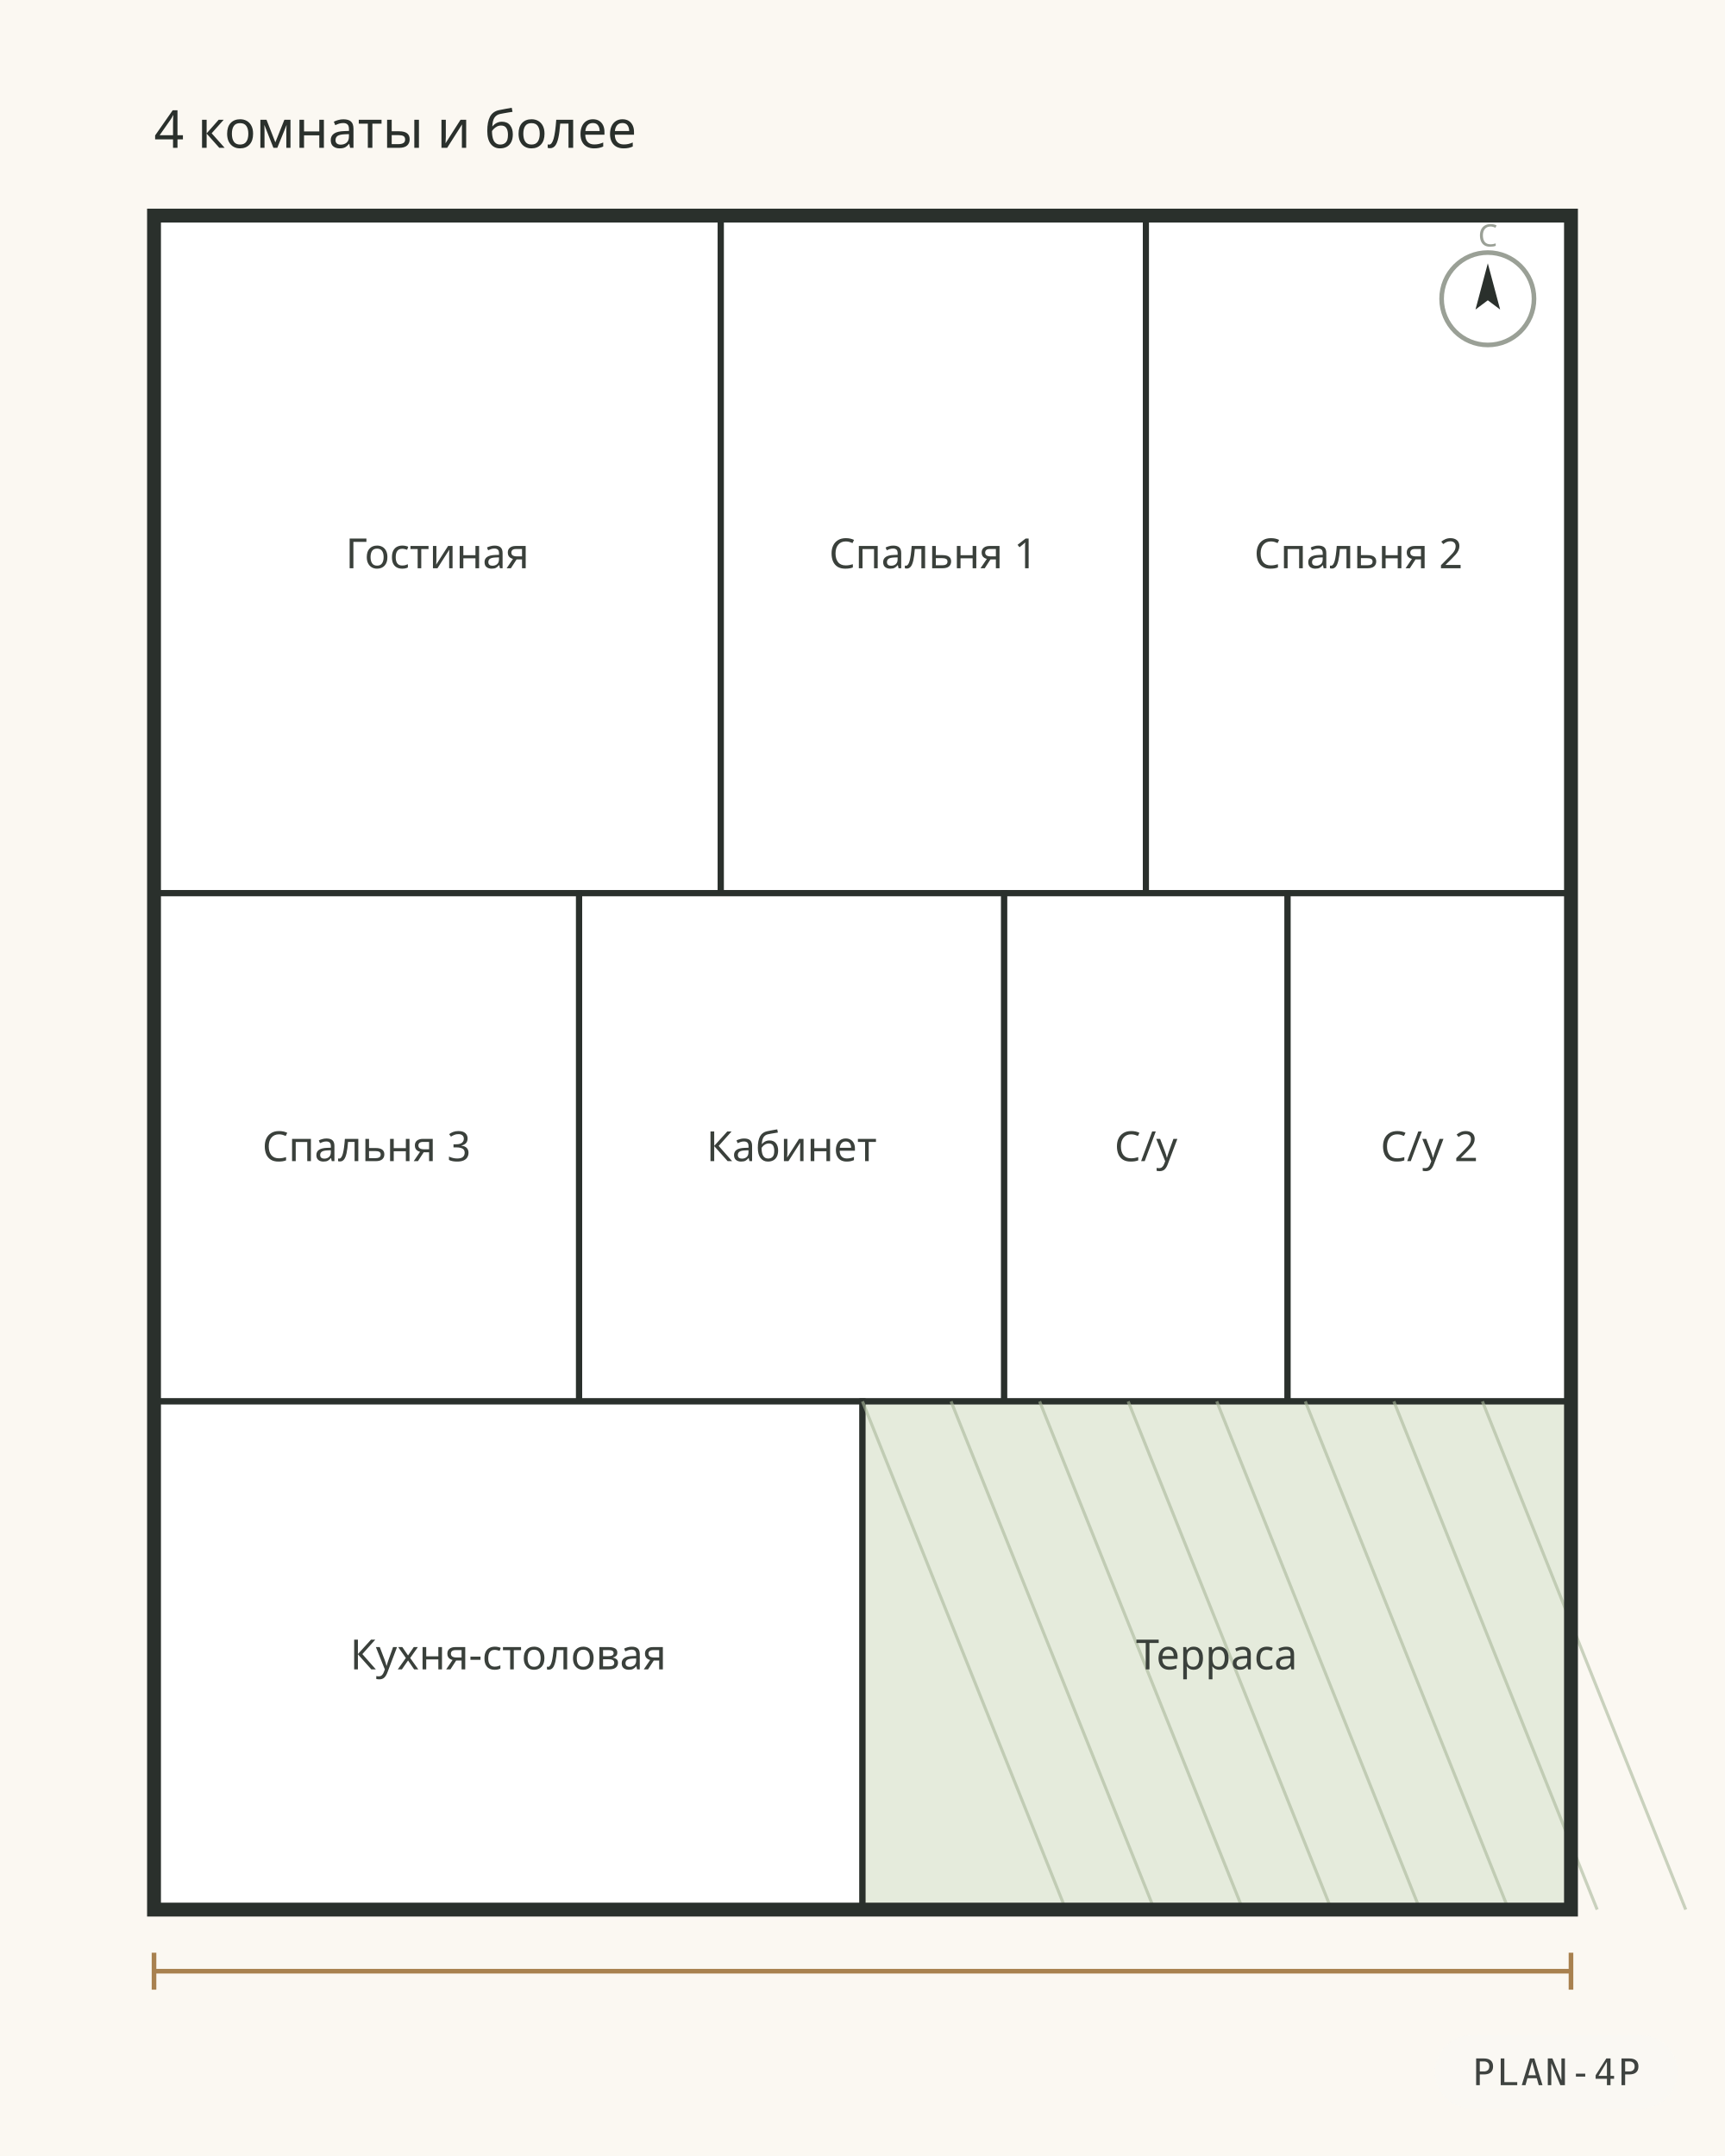
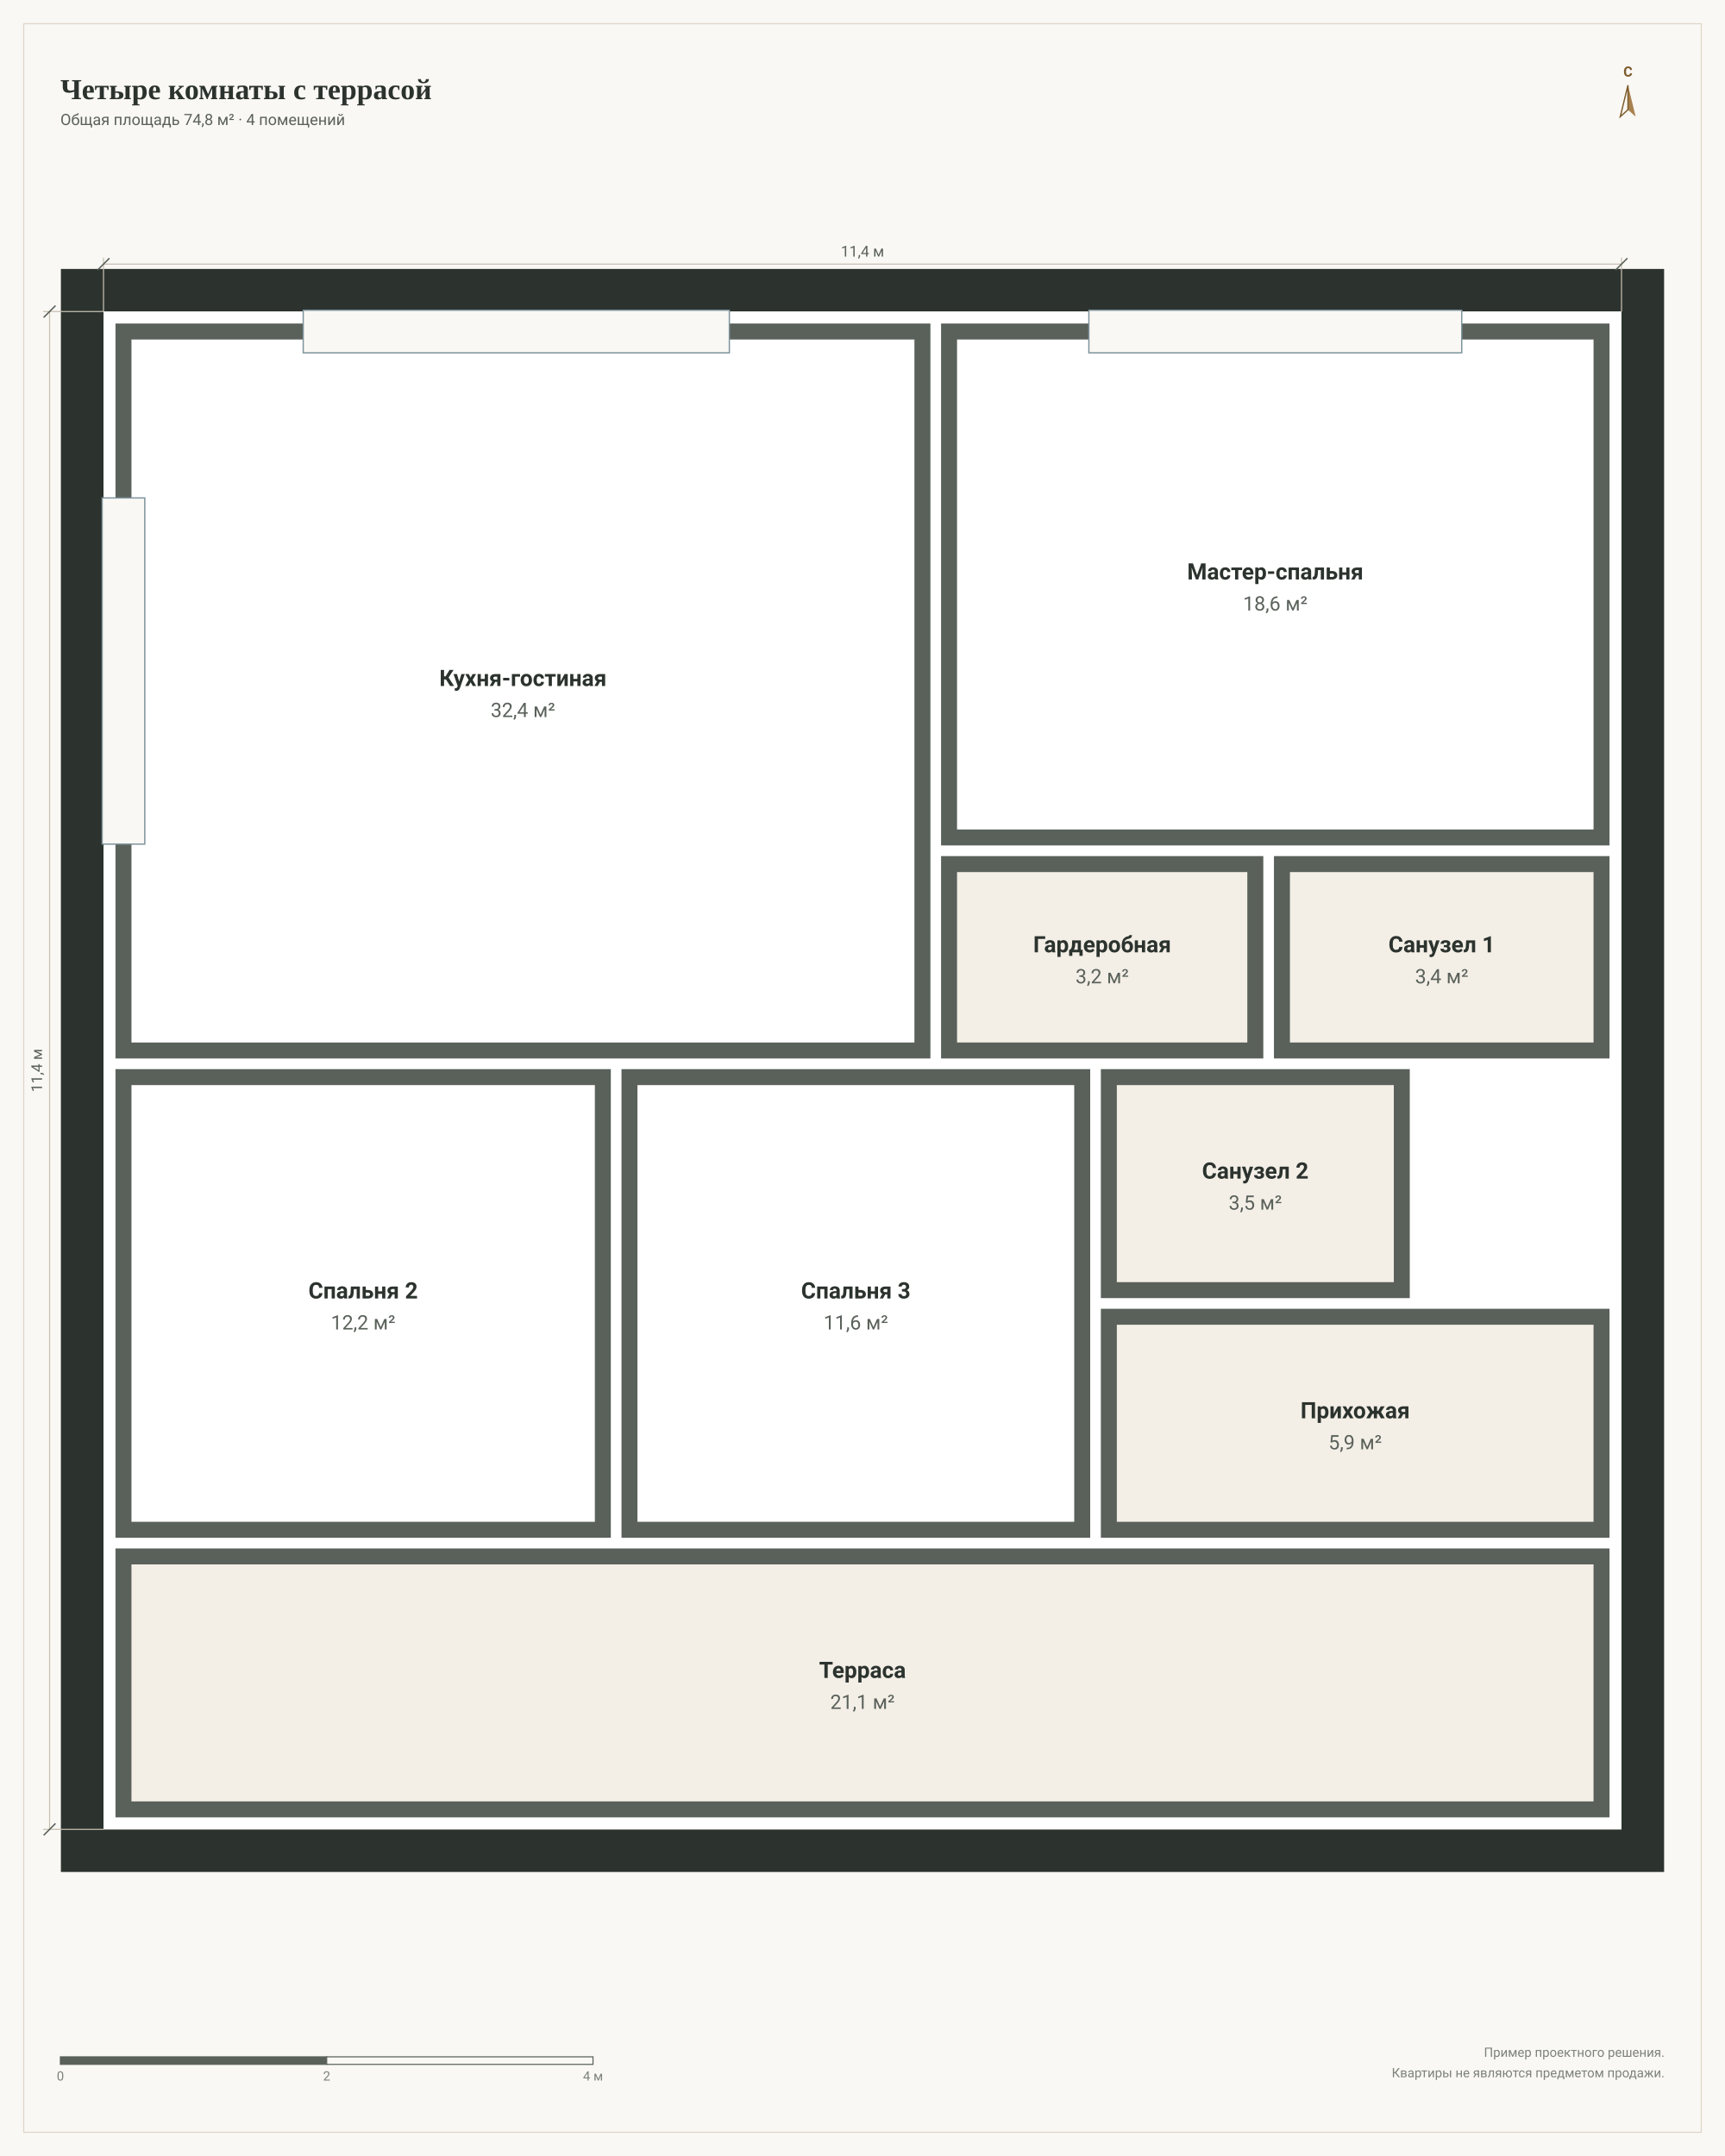
- <svg xmlns="http://www.w3.org/2000/svg" viewBox="0 0 1120 1400" width="1120" height="1400" role="img" aria-label="Схема планировки: 4 комнаты и более" preserveAspectRatio="xMidYMid slice">
-   <rect width="1120" height="1400" fill="#FBF8F2" />
-   <text x="100" y="96" font-family="'Segoe UI', system-ui, sans-serif" font-size="34" fill="#2A302C">4 комнаты и более</text>
-   <rect x="100" y="140" width="920" height="1100" fill="#F2EDE3" />
-   <rect x="100.0" y="140.0" width="368.0" height="440.0" fill="#FFFFFF" stroke="#2A302C" stroke-width="4" />
-   <text x="284.0" y="369.0" text-anchor="middle" font-family="'Segoe UI', system-ui, sans-serif" font-size="27" fill="#3A403B">Гостиная</text>
-   <rect x="468.0" y="140.0" width="276.0" height="440.0" fill="#FFFFFF" stroke="#2A302C" stroke-width="4" />
-   <text x="606.0" y="369.0" text-anchor="middle" font-family="'Segoe UI', system-ui, sans-serif" font-size="27" fill="#3A403B">Спальня 1</text>
-   <rect x="744.0" y="140.0" width="276.0" height="440.0" fill="#FFFFFF" stroke="#2A302C" stroke-width="4" />
-   <text x="882.0" y="369.0" text-anchor="middle" font-family="'Segoe UI', system-ui, sans-serif" font-size="27" fill="#3A403B">Спальня 2</text>
-   <rect x="100.0" y="580.0" width="276.0" height="330.0" fill="#FFFFFF" stroke="#2A302C" stroke-width="4" />
-   <text x="238.0" y="754.0" text-anchor="middle" font-family="'Segoe UI', system-ui, sans-serif" font-size="27" fill="#3A403B">Спальня 3</text>
-   <rect x="376.0" y="580.0" width="276.0" height="330.0" fill="#FFFFFF" stroke="#2A302C" stroke-width="4" />
-   <text x="514.0" y="754.0" text-anchor="middle" font-family="'Segoe UI', system-ui, sans-serif" font-size="27" fill="#3A403B">Кабинет</text>
-   <rect x="652.0" y="580.0" width="184.0" height="330.0" fill="#FFFFFF" stroke="#2A302C" stroke-width="4" />
-   <text x="744.0" y="754.0" text-anchor="middle" font-family="'Segoe UI', system-ui, sans-serif" font-size="27" fill="#3A403B">С/у</text>
-   <rect x="836.0" y="580.0" width="184.0" height="330.0" fill="#FFFFFF" stroke="#2A302C" stroke-width="4" />
-   <text x="928.0" y="754.0" text-anchor="middle" font-family="'Segoe UI', system-ui, sans-serif" font-size="27" fill="#3A403B">С/у 2</text>
-   <rect x="100.0" y="910.0" width="460.0" height="330.0" fill="#FFFFFF" stroke="#2A302C" stroke-width="4" />
-   <text x="330.0" y="1084.0" text-anchor="middle" font-family="'Segoe UI', system-ui, sans-serif" font-size="27" fill="#3A403B">Кухня-столовая</text>
-   <rect x="560.0" y="910.0" width="460.0" height="330.0" fill="#E5EBDC" stroke="#2A302C" stroke-width="4" />
-   <line x1="560.0" y1="910.0" x2="692.0" y2="1240.0" stroke="#A9B79A" stroke-width="2" opacity="0.6" />
-   <line x1="617.5" y1="910.0" x2="749.5" y2="1240.0" stroke="#A9B79A" stroke-width="2" opacity="0.6" />
-   <line x1="675.0" y1="910.0" x2="807.0" y2="1240.0" stroke="#A9B79A" stroke-width="2" opacity="0.6" />
-   <line x1="732.5" y1="910.0" x2="864.5" y2="1240.0" stroke="#A9B79A" stroke-width="2" opacity="0.6" />
-   <line x1="790.0" y1="910.0" x2="922.0" y2="1240.0" stroke="#A9B79A" stroke-width="2" opacity="0.6" />
-   <line x1="847.5" y1="910.0" x2="979.5" y2="1240.0" stroke="#A9B79A" stroke-width="2" opacity="0.6" />
-   <line x1="905.0" y1="910.0" x2="1037.0" y2="1240.0" stroke="#A9B79A" stroke-width="2" opacity="0.6" />
-   <line x1="962.5" y1="910.0" x2="1094.5" y2="1240.0" stroke="#A9B79A" stroke-width="2" opacity="0.6" />
-   <text x="790.0" y="1084.0" text-anchor="middle" font-family="'Segoe UI', system-ui, sans-serif" font-size="27" fill="#3A403B">Терраса</text>
-   <rect x="100" y="140" width="920" height="1100" fill="none" stroke="#2A302C" stroke-width="9" />
-   <g stroke="#A8814F" stroke-width="3">
-     <line x1="100" y1="1280" x2="1020" y2="1280" />
-     <line x1="100" y1="1268" x2="100" y2="1292" />
-     <line x1="1020" y1="1268" x2="1020" y2="1292" />
+ <svg xmlns="http://www.w3.org/2000/svg" viewBox="0 0 1600 2000" width="1600" height="2000" role="img" aria-label="Пример планировки: Четыре комнаты с террасой" font-family="'TT Commons Pro',-apple-system,BlinkMacSystemFont,'Segoe UI',Roboto,'Helvetica Neue',Arial,sans-serif">
+   <defs>
+     <pattern id="h-build" patternUnits="userSpaceOnUse" width="9" height="9" patternTransform="rotate(45)">
+       <line x1="0" y1="0" x2="0" y2="9" stroke="#a8814f" stroke-width="1.1" opacity=".5" />
+     </pattern>
+     <pattern id="h-sold" patternUnits="userSpaceOnUse" width="7" height="7" patternTransform="rotate(45)">
+       <line x1="0" y1="0" x2="0" y2="7" stroke="#7c8279" stroke-width="1" opacity=".45" />
+     </pattern>
+     <pattern id="h-forest" patternUnits="userSpaceOnUse" width="14" height="14">
+       <circle cx="4" cy="4" r="1.5" fill="#9fb188" opacity=".55" />
+       <circle cx="11" cy="10" r="1.1" fill="#9fb188" opacity=".4" />
+     </pattern>
+     <pattern id="h-water" patternUnits="userSpaceOnUse" width="26" height="12">
+       <path d="M0 6q6.5 -3 13 0t13 0" fill="none" stroke="#7d939b" stroke-width="1" opacity=".35" />
+     </pattern>
+   </defs>
+   <rect width="1600" height="2000" fill="#faf8f4" />
+   <path d="M56.477 249.477 h1487.046 v1487.046 h-1487.046 Z M96 289 v1408 h1408 v-1408 Z" fill="#2c332e" fill-rule="evenodd" />
+   <rect x="96" y="289" width="1408" height="1408" fill="#ffffff" />
+   <rect x="114.526" y="307.526" width="741.053" height="666.947" fill="#ffffff" stroke="#5a615a" stroke-width="14.821" />
+   <text x="485.053" y="636.38" font-size="21" fill="#2c332e" text-anchor="middle" font-weight="600">Кухня-гостиная</text>
+   <text x="485.053" y="665.15" font-size="18.48" fill="#5a615a" text-anchor="middle" font-weight="400">32,4 м²</text>
+   <rect x="880.281" y="307.526" width="605.193" height="469.333" fill="#ffffff" stroke="#5a615a" stroke-width="14.821" />
+   <text x="1182.877" y="537.573" font-size="21" fill="#2c332e" text-anchor="middle" font-weight="600">Мастер-спальня</text>
+   <text x="1182.877" y="566.343" font-size="18.48" fill="#5a615a" text-anchor="middle" font-weight="400">18,6 м²</text>
+   <rect x="880.281" y="801.561" width="284.07" height="172.912" fill="#f3efe7" stroke="#5a615a" stroke-width="14.821" />
+   <text x="1022.316" y="883.398" font-size="21" fill="#2c332e" text-anchor="middle" font-weight="600">Гардеробная</text>
+   <text x="1022.316" y="912.168" font-size="18.48" fill="#5a615a" text-anchor="middle" font-weight="400">3,2 м²</text>
+   <rect x="1189.053" y="801.561" width="296.421" height="172.912" fill="#f3efe7" stroke="#5a615a" stroke-width="14.821" />
+   <text x="1337.263" y="883.398" font-size="21" fill="#2c332e" text-anchor="middle" font-weight="600">Санузел 1</text>
+   <text x="1337.263" y="912.168" font-size="18.48" fill="#5a615a" text-anchor="middle" font-weight="400">3,4 м²</text>
+   <rect x="114.526" y="999.175" width="444.632" height="419.93" fill="#ffffff" stroke="#5a615a" stroke-width="14.821" />
+   <text x="336.842" y="1204.52" font-size="21" fill="#2c332e" text-anchor="middle" font-weight="600">Спальня 2</text>
+   <text x="336.842" y="1233.29" font-size="18.48" fill="#5a615a" text-anchor="middle" font-weight="400">12,2 м²</text>
+   <rect x="583.86" y="999.175" width="419.93" height="419.93" fill="#ffffff" stroke="#5a615a" stroke-width="14.821" />
+   <text x="793.825" y="1204.52" font-size="21" fill="#2c332e" text-anchor="middle" font-weight="600">Спальня 3</text>
+   <text x="793.825" y="1233.29" font-size="18.48" fill="#5a615a" text-anchor="middle" font-weight="400">11,6 м²</text>
+   <rect x="1028.491" y="999.175" width="271.719" height="197.614" fill="#f3efe7" stroke="#5a615a" stroke-width="14.821" />
+   <text x="1164.351" y="1093.362" font-size="21" fill="#2c332e" text-anchor="middle" font-weight="600">Санузел 2</text>
+   <text x="1164.351" y="1122.132" font-size="18.48" fill="#5a615a" text-anchor="middle" font-weight="400">3,5 м²</text>
+   <rect x="1028.491" y="1221.491" width="456.982" height="197.614" fill="#f3efe7" stroke="#5a615a" stroke-width="14.821" />
+   <text x="1256.982" y="1315.678" font-size="21" fill="#2c332e" text-anchor="middle" font-weight="600">Прихожая</text>
+   <text x="1256.982" y="1344.448" font-size="18.48" fill="#5a615a" text-anchor="middle" font-weight="400">5,9 м²</text>
+   <rect x="114.526" y="1443.807" width="1370.947" height="234.667" fill="#f3efe7" stroke="#5a615a" stroke-width="14.821" />
+   <text x="800" y="1556.52" font-size="21" fill="#2c332e" text-anchor="middle" font-weight="600">Терраса</text>
+   <text x="800" y="1585.29" font-size="18.48" fill="#5a615a" text-anchor="middle" font-weight="400">21,1 м²</text>
+   <rect x="281.263" y="287.765" width="395.228" height="39.523" fill="#faf8f4" stroke="#7d939b" stroke-width="1.2" />
+   <rect x="1009.965" y="287.765" width="345.825" height="39.523" fill="#faf8f4" stroke="#7d939b" stroke-width="1.2" />
+   <rect x="94.765" y="461.912" width="39.523" height="321.123" fill="#faf8f4" stroke="#7d939b" stroke-width="1.2" />
+   <line x1="96" y1="289" x2="96" y2="239" stroke="#c6bfb1" stroke-width="1" />
+   <line x1="1504" y1="289" x2="1504" y2="239" stroke="#c6bfb1" stroke-width="1" />
+   <line x1="96" y1="245" x2="1504" y2="245" stroke="#c6bfb1" stroke-width="1" />
+   <line x1="90.5" y1="250.5" x2="101.5" y2="239.5" stroke="#5a615a" stroke-width="1.3" />
+   <line x1="1498.5" y1="250.5" x2="1509.5" y2="239.5" stroke="#5a615a" stroke-width="1.3" />
+   <rect x="771.48" y="223.258" width="57.04" height="18.9" fill="#faf8f4" />
+   <text x="800" y="238" font-size="14" fill="#5a615a" text-anchor="middle" font-weight="400">11,4 м</text>
+   <line x1="96" y1="289" x2="40" y2="289" stroke="#c6bfb1" stroke-width="1" />
+   <line x1="96" y1="1697" x2="40" y2="1697" stroke="#c6bfb1" stroke-width="1" />
+   <line x1="46" y1="289" x2="46" y2="1697" stroke="#c6bfb1" stroke-width="1" />
+   <line x1="40.5" y1="294.5" x2="51.5" y2="283.5" stroke="#5a615a" stroke-width="1.3" />
+   <line x1="40.5" y1="1702.5" x2="51.5" y2="1691.5" stroke="#5a615a" stroke-width="1.3" />
+   <g transform="translate(46,993) rotate(-90)">
+     <rect x="-28.52" y="-21.742" width="57.04" height="18.9" fill="#faf8f4" />
+     <text x="0" y="-7" font-size="14" fill="#5a615a" text-anchor="middle" font-weight="400">11,4 м</text>
  </g>
-   <g transform="translate(966 194)">
-     <circle r="30" fill="none" stroke="#9AA096" stroke-width="3" />
-     <path d="M 0 -23 L 8 7 L 0 1 L -8 7 Z" fill="#2A302C" />
-     <text y="-34" text-anchor="middle" font-family="'Segoe UI', system-ui, sans-serif" font-size="20" fill="#9AA096">С</text>
+   <rect x="22" y="22" width="1556" height="1956" fill="none" stroke="#ddd6c9" stroke-width="1" />
+   <text x="56" y="92" font-size="27" fill="#2c332e" text-anchor="start" font-weight="600" font-family="'TT Ramillas','Playfair Display',Georgia,'Times New Roman',serif">Четыре комнаты с террасой</text>
+   <text x="56" y="116" font-size="14.5" fill="#5a615a" text-anchor="start" font-weight="400">Общая площадь 74,8 м² · 4 помещений</text>
+   <g transform="translate(1510,96)">
+     <path d="M0 -17 L7.14 12.24 L0 5.78 Z" fill="#a8814f" />
+     <path d="M0 -17 L-7.14 12.24 L0 5.78 Z" fill="none" stroke="#7d5c2c" stroke-width="1.2" />
+     <text x="0" y="-25" font-size="13" fill="#7d5c2c" text-anchor="middle" font-weight="700" letter-spacing="0.5">С</text>
  </g>
-   <g font-family="ui-monospace, 'Cascadia Mono', Consolas, monospace" opacity="0.9">
-     <rect x="931.7" y="1321.6" width="157.5" height="47.6" rx="23.8" fill="rgba(250,248,244,0.72)" />
-     <text x="1010.5" y="1354.0" text-anchor="middle" fill="#2A302C" font-size="23.8" letter-spacing="1.4">PLAN-4P</text>
-   </g>
+   <rect x="56" y="1908" width="247.018" height="7" fill="#5a615a" stroke="#5a615a" stroke-width="1" />
+   <rect x="303.018" y="1908" width="247.018" height="7" fill="#faf8f4" stroke="#5a615a" stroke-width="1" />
+   <text x="56" y="1930" font-size="12" fill="#7c8279" text-anchor="middle" font-weight="400">0</text>
+   <text x="303.018" y="1930" font-size="12" fill="#7c8279" text-anchor="middle" font-weight="400">2</text>
+   <text x="550.035" y="1930" font-size="12" fill="#7c8279" text-anchor="middle" font-weight="400">4 м</text>
+   <text x="1544" y="1908" font-size="12" fill="#7c8279" text-anchor="end" font-weight="400">Пример проектного решения.</text>
+   <text x="1544" y="1927" font-size="12" fill="#7c8279" text-anchor="end" font-weight="400">Квартиры не являются предметом продажи.</text>
</svg>
